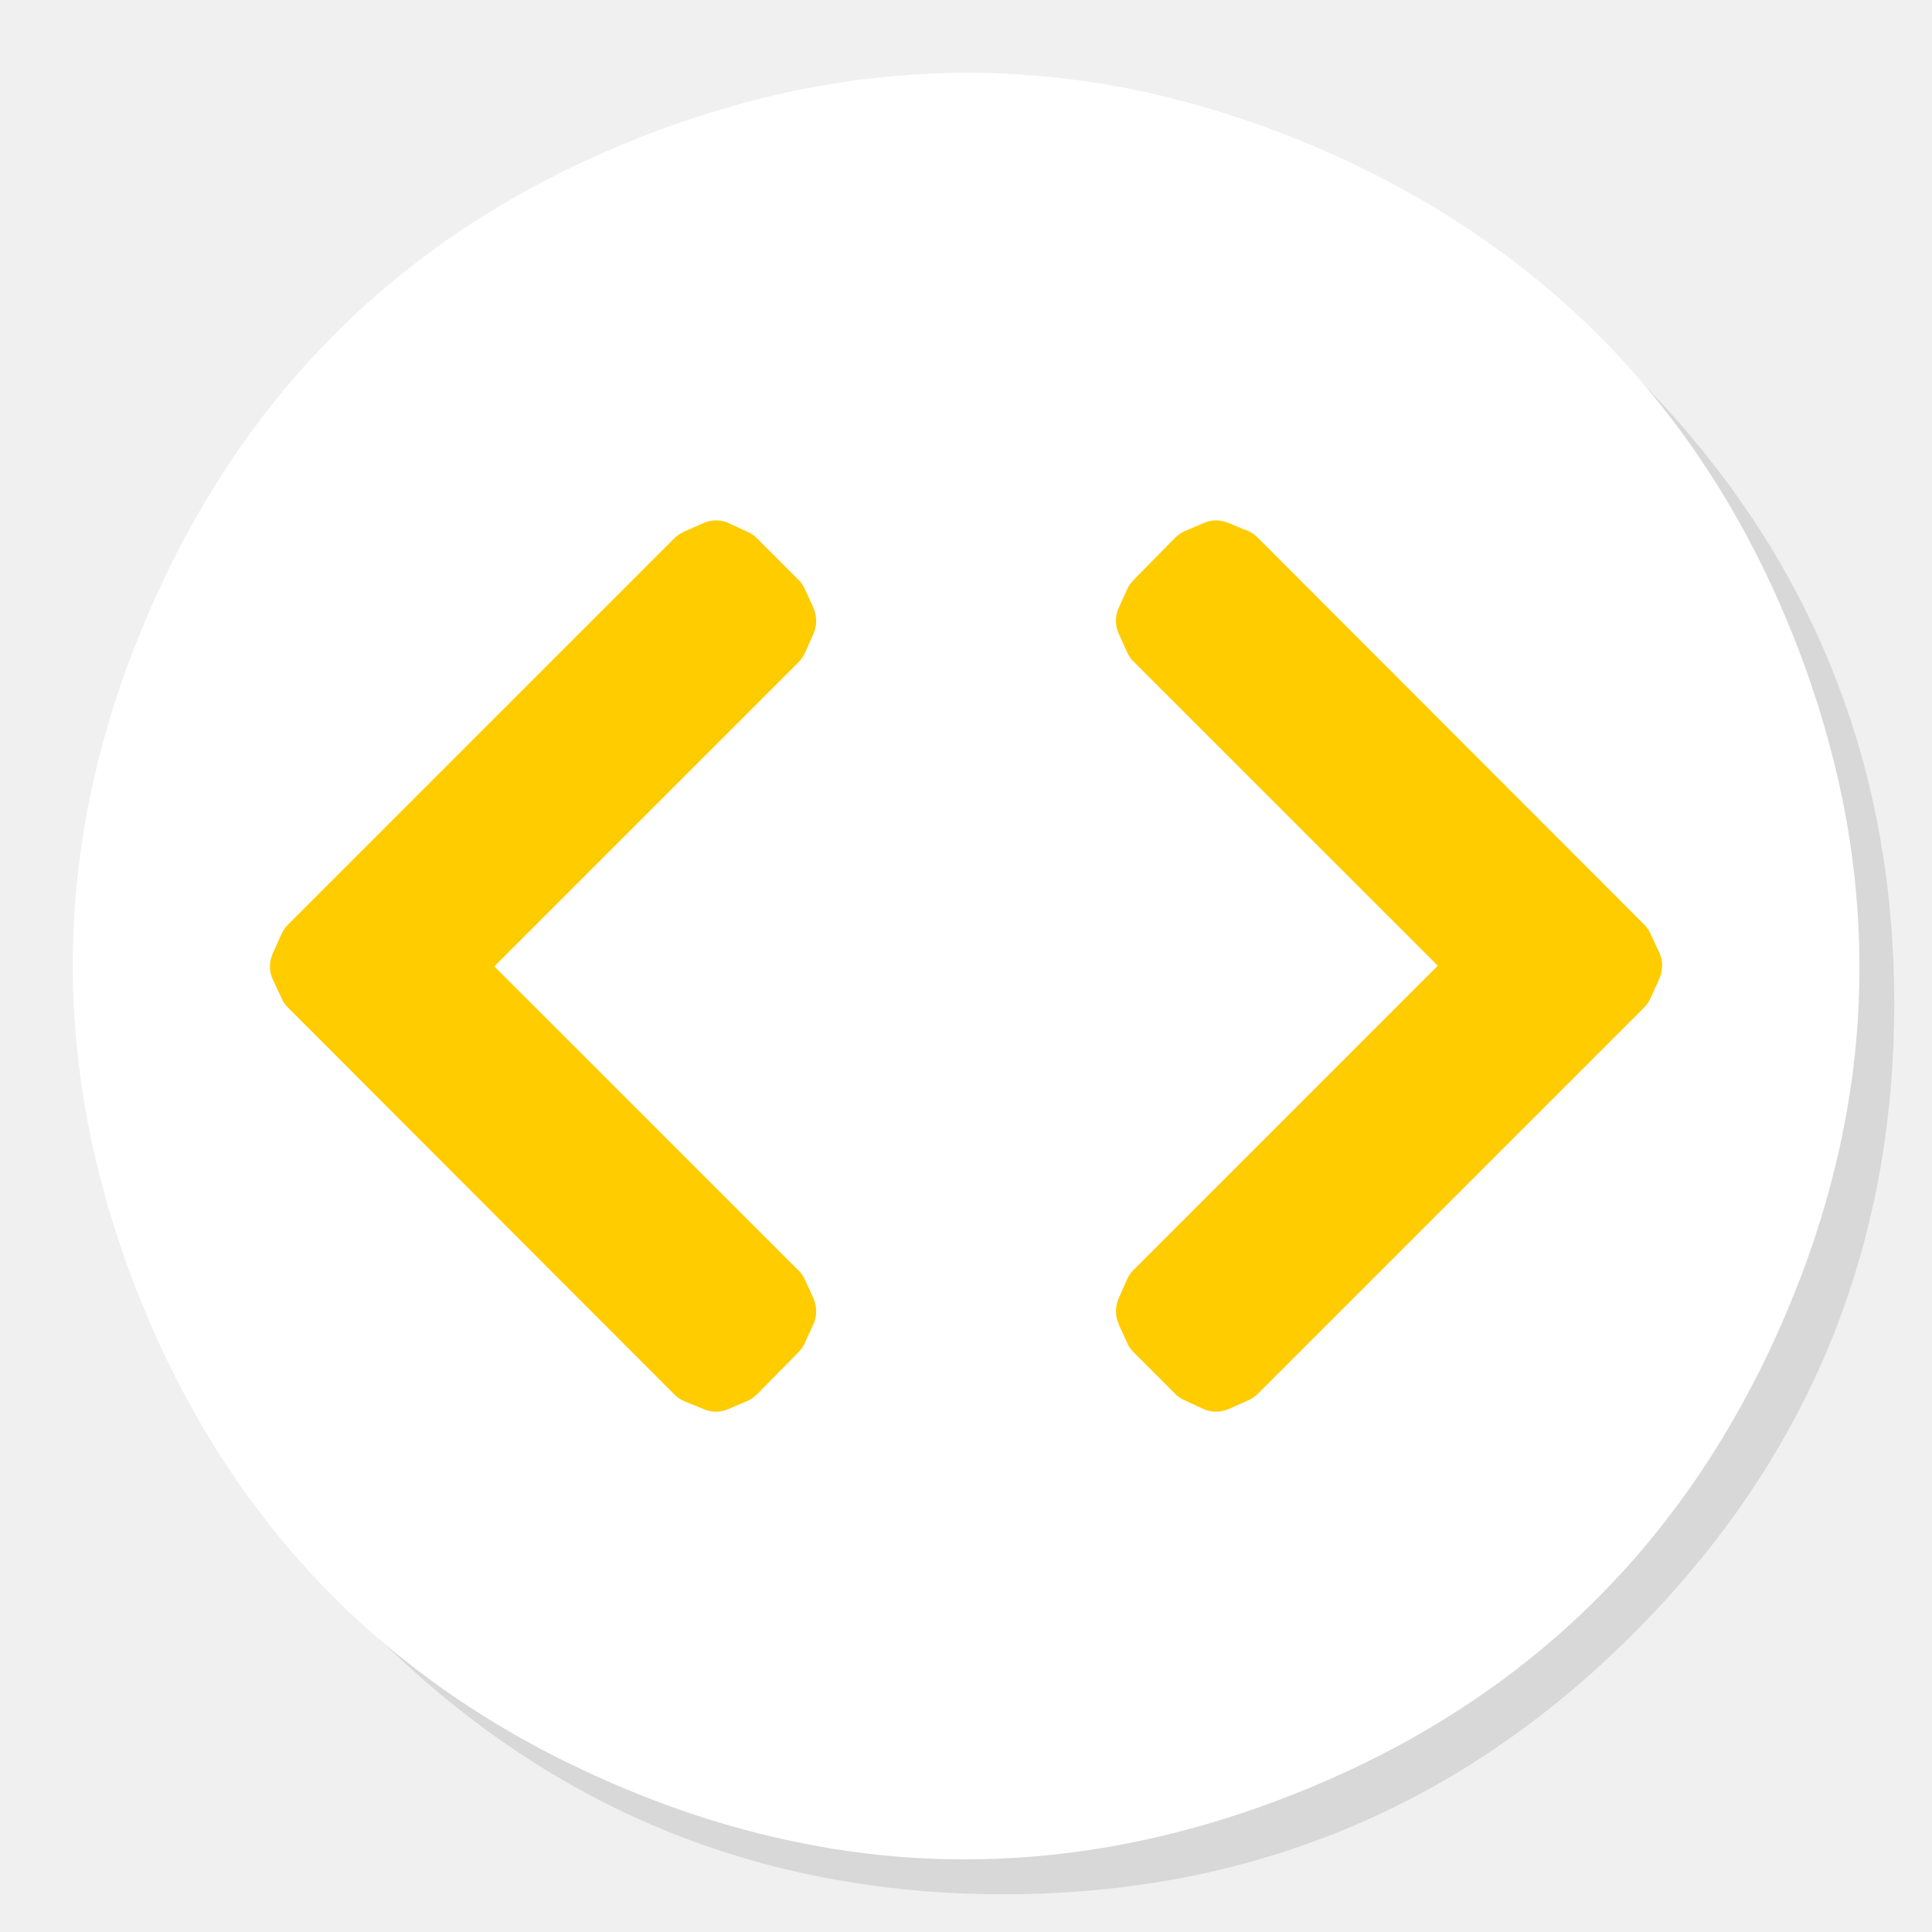
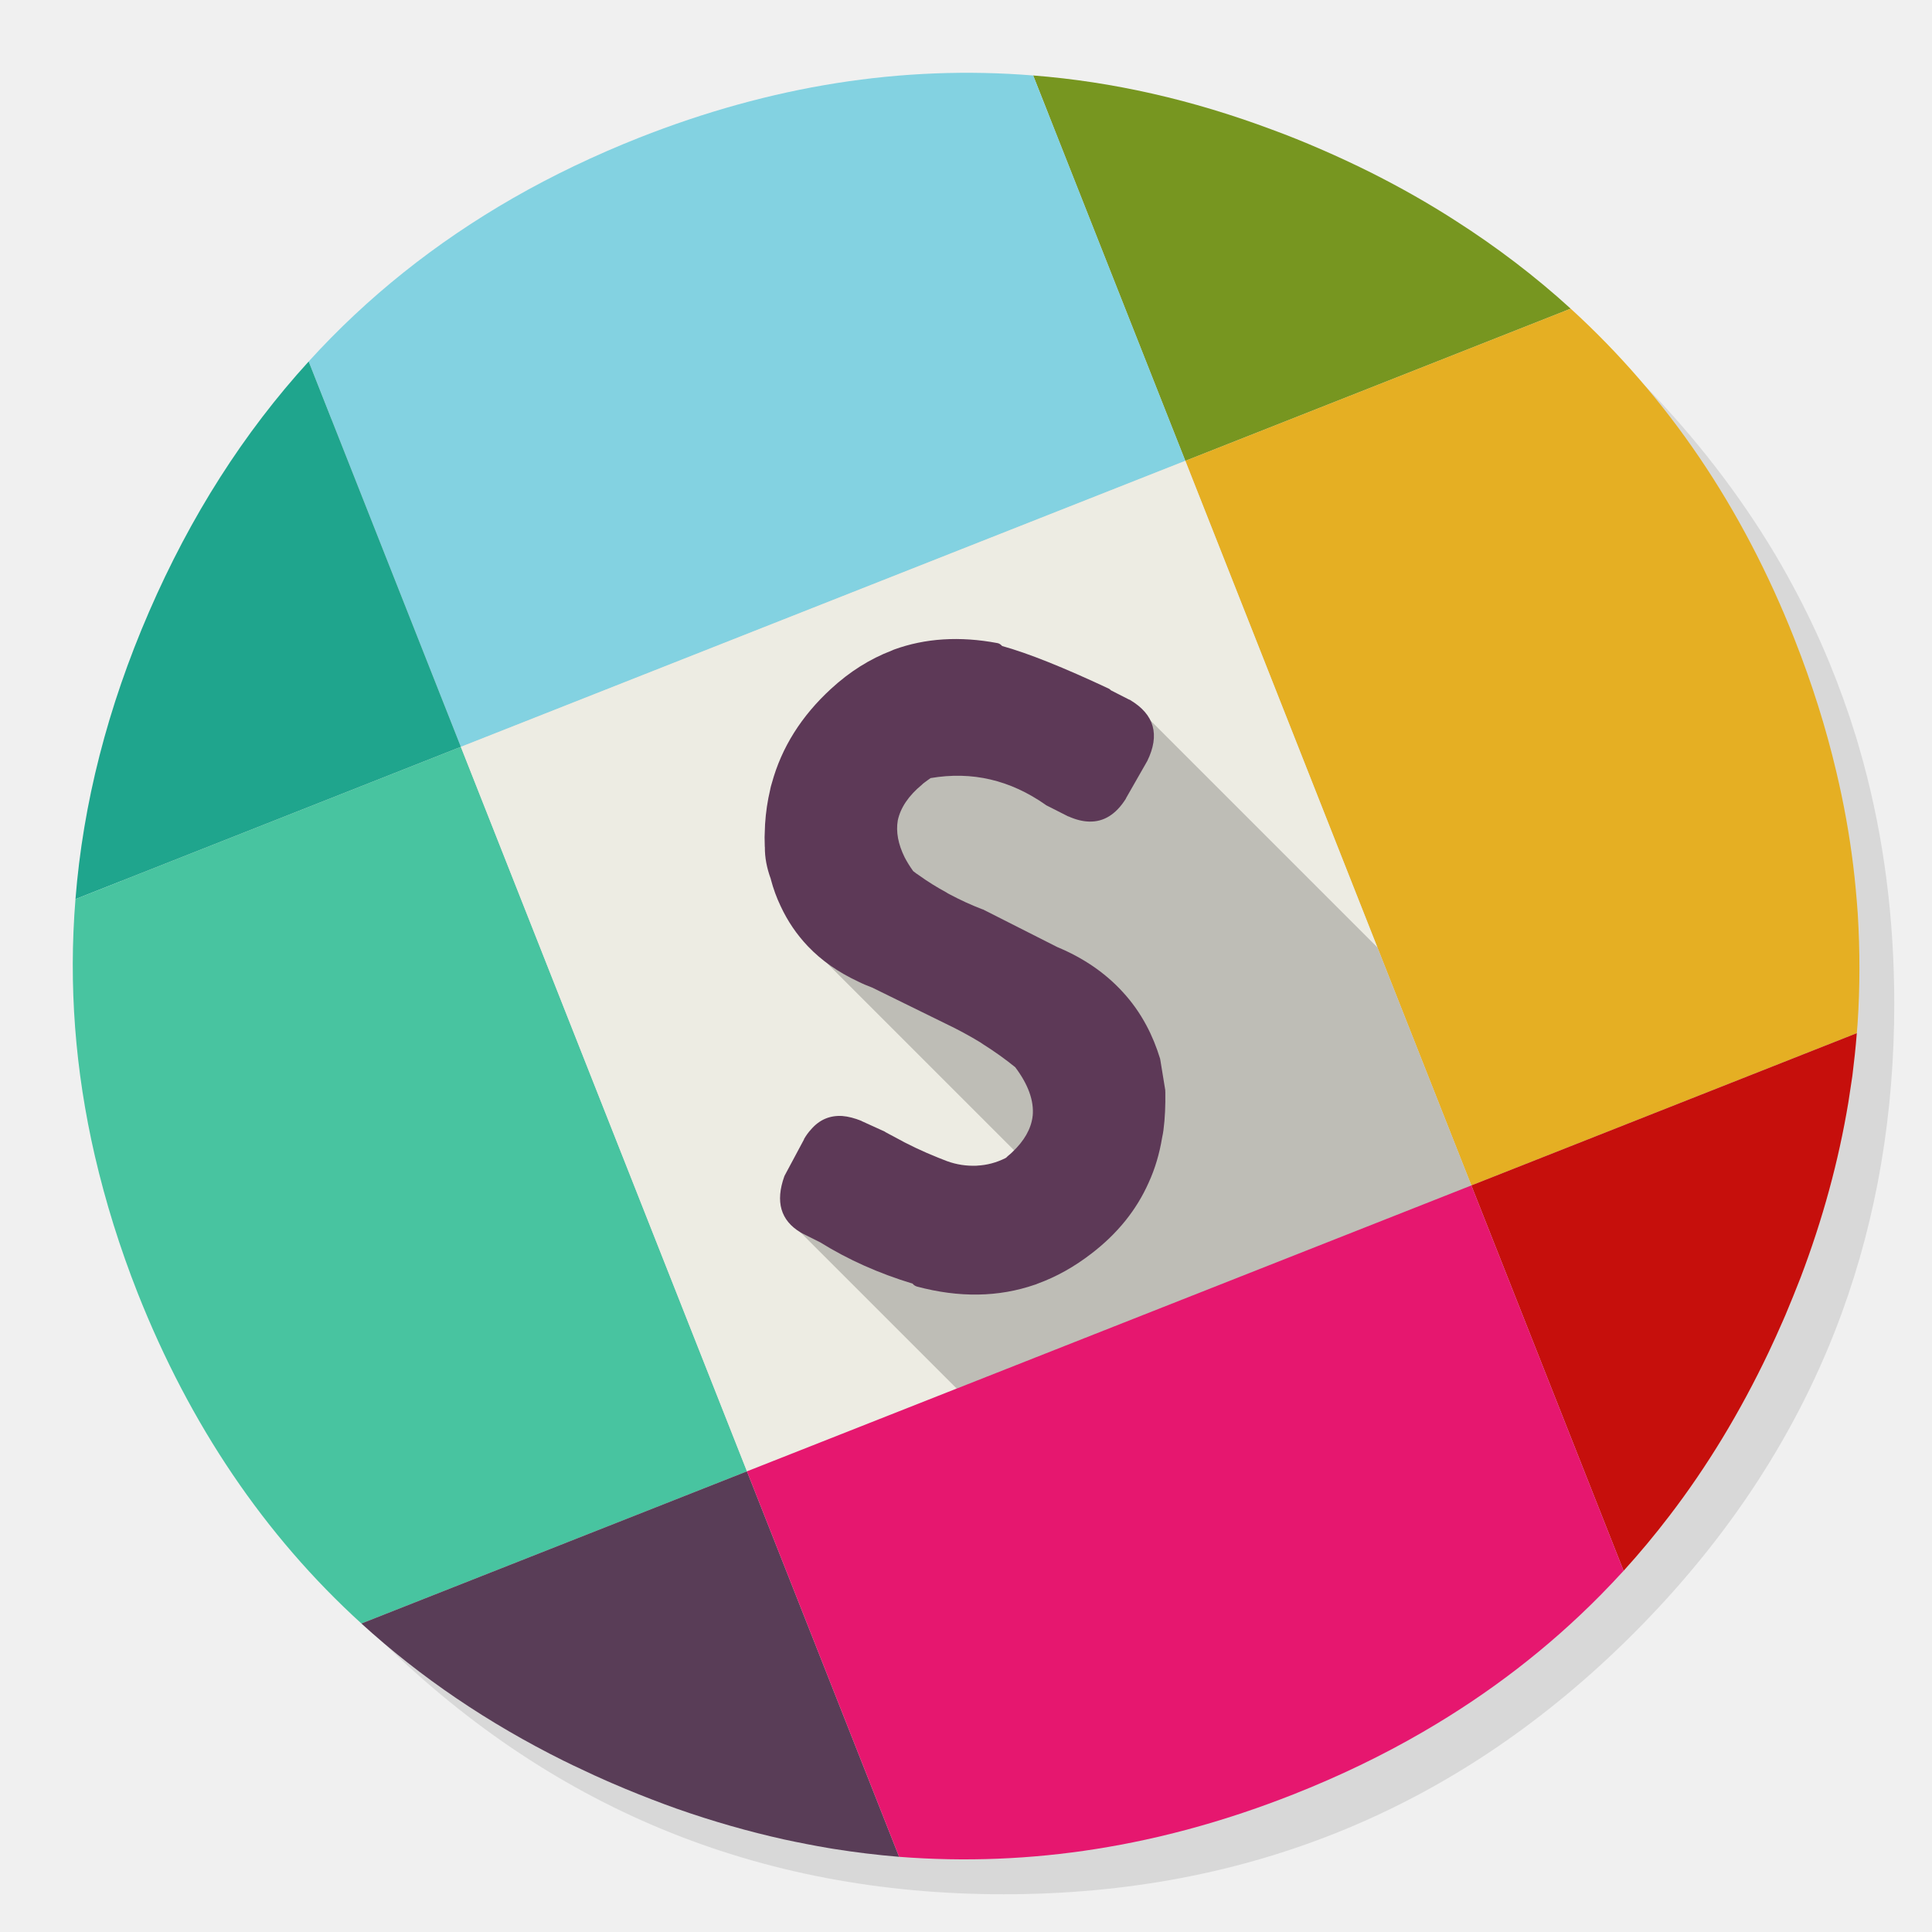
- <svg xmlns="http://www.w3.org/2000/svg" id="Codekit" image-rendering="optimizeSpeed" baseProfile="basic" version="1.1" style="background-color:#ffffff" x="0px" y="0px" width="1024px" height="1024px" viewBox="0 0 1024 1024" enable-background="new 0 0 1024 1024">
+ <svg xmlns="http://www.w3.org/2000/svg" id="Slack" image-rendering="optimizeSpeed" baseProfile="basic" version="1.1" style="background-color:#ffffff" x="0px" y="0px" width="1024px" height="1024px" viewBox="0 0 1024 1024" enable-background="new 0 0 1024 1024">
  <defs transform="matrix(1 0 0 1 0 0) " />
  <g id="shadow">
    <g id="shape">
      <path id="path" fill="#000000" fill-opacity="0.098" d="M969.65,351.3 Q961.05,330.45 950.25,310.45 C946.2,302.9 941.9,295.4 937.35,288.05 917.8,256.35 893.95,226.4 865.8,198.25 773.65,106.1 662.35,60 532,60 401.65,60 290.4,106.1 198.25,198.25 106.1,290.4 60,401.65 60,532 60,662.35 106.1,773.65 198.25,865.8 290.4,957.95 401.65,1004 532,1004 662.35,1004 773.65,957.95 865.8,865.8 916.55,815 953.35,758.4 976.15,696.05 994.7,645.2 1004,590.55 1004,532 1004,487.1 998.55,444.45 987.6,404.05 986.35,399.5 985.05,394.95 983.7,390.45 979.6,377.15 974.9,364.1 969.65,351.3z" />
    </g>
  </g>
  <g id="circle">
    <g id="shape2">
-       <path id="path1" fill="#FFFFFF" fill-opacity="1" d="M727.2,91.75 C718.5,87.4 709.35,83.1 699.95,79.05 691.35,75.3 682.8,71.85 674.05,68.65 631.95,52.9 589.8,43.3 547.6,40 478.2,34.4 408.65,45.4 338.7,73 315.25,82.3 293.05,92.9 272.1,104.9 230.8,128.6 194.5,157.55 163.6,191.6 Q112,248.2 79.05,324.15 C57,374.95 44,426 40,476.55 36.3,522.15 39.8,567.3 50.25,612.55 55.95,637.1 63.5,661.3 73,685.4 100.7,755.35 140.25,813.8 191.55,860.5 223,889.15 258.75,913.35 298.85,933.3 299,933.35 299.1,933.4 299.2,933.45 302.3,935 305.3,936.45 307.85,937.6 312.75,939.95 317.1,941.95 321.45,943.85 322.55,944.3 323.35,944.7 324.2,945.05 333.65,949.15 343.1,952.9 352.1,956.25 354.45,957.1 356.6,957.9 358.7,958.65 377.75,965.35 396.9,970.8 415.6,974.95 423.5,976.65 431.4,978.2 439.1,979.5 440.05,979.7 441.05,979.8 441.8,979.95 453.45,981.8 465,983.2 476.55,984.15 546.35,989.6 615.75,978.6 685.4,951.1 709.75,941.5 732.7,930.45 754.2,917.95 789.3,897.6 820.65,873.45 848.3,845.45 852.45,841.25 856.5,836.95 860.55,832.55 868.95,823.3 877.05,813.6 884.8,803.45 904.85,777.3 922.35,748.35 937.4,716.75 940,711.25 942.55,705.65 945.05,699.9 945.3,699.3 945.6,698.65 945.85,698.05 946,697.75 946.1,697.45 946.25,697.15 949.05,690.55 951.7,683.9 954.35,677.15 966,646.5 974.5,615.5 979.7,584.1 980.4,579.7 981.1,574.95 981.8,570.2 982.7,562.85 983.55,555.35 984.15,547.6 984.25,546.15 984.4,544.45 984.55,542.65 985.85,523.35 985.85,503.95 984.65,484.25 984.05,475.9 983.3,467.35 982.25,458.8 980.25,442.4 977.3,425.95 973.3,409.1 967.85,385.95 960.45,362.35 951.1,338.7 923.55,268.95 884.1,210.65 832.5,163.6 813.75,146.5 793.15,130.8 770.95,116.65 757.1,107.75 742.65,99.55 727.2,91.75z" />
+       <path id="path1" fill="#779620" fill-opacity="1" d="M727.2,91.75 C718.5,87.4 709.35,83.1 699.95,79.05 691.35,75.3 682.8,71.85 674.05,68.65 631.95,52.9 589.8,43.3 547.6,40 L628.25,244.25 832.5,163.6 C813.75,146.5 793.15,130.8 770.95,116.65 757.1,107.75 742.65,99.55 727.2,91.75z" />
+       <path id="path2" fill="#E5AF23" fill-opacity="1" d="M951.1,338.7 C923.55,268.95 884.1,210.65 832.5,163.6 L628.25,244.25 779.85,628.3 984.15,547.6 C984.25,546.15 984.4,544.45 984.55,542.65 985.85,523.35 985.85,503.95 984.65,484.25 984.05,475.9 983.3,467.35 982.25,458.8 980.25,442.4 977.3,425.95 973.3,409.1 967.85,385.95 960.45,362.35 951.1,338.7z" />
+       <path id="path3" fill="#C60F0C" fill-opacity="1" d="M937.4,716.75 C940,711.25 942.55,705.65 945.05,699.9 945.3,699.3 945.6,698.65 945.85,698.05 946,697.75 946.1,697.45 946.25,697.15 949.05,690.55 951.7,683.9 954.35,677.15 966,646.5 974.5,615.5 979.7,584.1 980.4,579.7 981.1,574.95 981.8,570.2 982.7,562.85 983.55,555.35 984.15,547.6 L779.85,628.3 860.55,832.55 C868.95,823.3 877.05,813.6 884.8,803.45 904.85,777.3 922.35,748.35 937.4,716.75z" />
+       <path id="path4" fill="#83D2E1" fill-opacity="1" d="M628.25,244.25 L547.6,40 C478.2,34.4 408.65,45.4 338.7,73 315.25,82.3 293.05,92.9 272.1,104.9 230.8,128.6 194.5,157.55 163.6,191.6 L244.25,395.85 628.25,244.25z" />
+       <path id="path5" fill="#1FA58D" fill-opacity="1" d="M244.25,395.85 L163.6,191.6 Q112,248.2 79.05,324.15 C57,374.95 44,426 40,476.55 L244.25,395.85z" />
+       <path id="path6" fill="#48C4A0" fill-opacity="1" d="M50.25,612.55 C55.95,637.1 63.5,661.3 73,685.4 100.7,755.35 140.25,813.8 191.55,860.5 L395.9,779.85 244.25,395.85 40,476.55 C36.3,522.15 39.8,567.3 50.25,612.55z" />
+       <path id="path7" fill="#EDECE3" fill-opacity="1" d="M244.25,395.85 L395.9,779.85 779.85,628.3 628.25,244.25 244.25,395.85z" />
+       <path id="path8" fill="#593D57" fill-opacity="1" d="M324.2,945.05 C333.65,949.15 343.1,952.9 352.1,956.25 354.45,957.1 356.6,957.9 358.7,958.65 377.75,965.35 396.9,970.8 415.6,974.95 423.5,976.65 431.4,978.2 439.1,979.5 440.05,979.7 441.05,979.8 441.8,979.95 453.45,981.8 465,983.2 476.55,984.15 L395.9,779.85 191.55,860.5 C223,889.15 258.75,913.35 298.85,933.3 299,933.35 299.1,933.4 299.2,933.45 302.3,935 305.3,936.45 307.85,937.6 312.75,939.95 317.1,941.95 321.45,943.85 322.55,944.3 323.35,944.7 324.2,945.05z" />
+       <path id="path9" fill="#E6176F" fill-opacity="1" d="M848.3,845.45 C852.45,841.25 856.5,836.95 860.55,832.55 L779.85,628.3 395.9,779.85 476.55,984.15 C546.35,989.6 615.75,978.6 685.4,951.1 709.75,941.5 732.7,930.45 754.2,917.95 789.3,897.6 820.65,873.45 848.3,845.45z" />
+     </g>
+   </g>
+   <g id="ico-shadow">
+     <g id="shape13">
+       <path id="path10" fill="#000000" fill-opacity="0.2" d="M779.85,628.3 L730.05,502.15 598.85,370.95 467.25,391.6 432.3,504.5 571.05,643.25 424.625,653.525 507.075,735.975 779.85,628.3z" />
    </g>
  </g>
  <g id="ico">
-     <g id="Symbole.__208_1" overflow="visible">
-       <g id="Calque.__202">
-         <g id="shape8">
-           <path id="path5" fill="#FFCC00" fill-opacity="1" d="M627.99,281.457 Q625.061,282.783 622.74,285.104 L600.802,307.429 C599.476,308.81 598.371,310.302 597.542,312.015 L597.542,312.126 592.955,322.128 C591.961,324.338 591.463,326.659 591.463,329.035 591.463,331.411 591.961,333.732 592.955,335.943 L597.542,346 C598.371,347.768 599.476,349.371 600.858,350.752 L600.913,350.752 762.05,511.834 600.913,672.972 600.858,672.972 C599.421,674.464 598.26,676.121 597.432,677.945 L592.845,688.334 592.845,688.389 C591.906,690.544 591.463,692.81 591.463,695.186 591.519,697.562 592.016,699.772 592.955,701.928 L592.955,701.983 597.542,712.04 C598.371,713.808 599.476,715.411 600.858,716.792 L600.913,716.792 622.851,738.731 622.851,738.786 C624.232,740.167 625.835,741.217 627.548,742.046 L627.603,742.046 637.605,746.688 C639.76,747.738 642.081,748.235 644.458,748.235 646.834,748.235 649.099,747.738 651.31,746.798 L661.699,742.157 661.754,742.101 C663.577,741.273 665.235,740.167 666.617,738.786 L871.52,533.883 C872.901,532.501 874.006,530.844 874.835,529.02 L874.89,528.965 879.532,518.576 C880.472,516.366 880.969,514.1 880.969,511.724 880.969,509.348 880.472,507.027 879.422,504.871 L874.78,494.869 874.78,494.814 C873.951,493.101 872.901,491.499 871.52,490.117 L666.617,284.938 C665.069,283.391 663.301,282.175 661.256,281.346 L650.868,277.091 C646.613,275.378 642.358,275.378 638.047,277.202 L628.045,281.457 627.99,281.457z M152.536,490.172 C151.154,491.554 150.049,493.212 149.22,495.035 L149.165,495.091 144.523,505.479 C143.584,507.69 143.086,509.955 143.086,512.332 143.086,514.708 143.584,517.029 144.633,519.184 L149.275,529.186 149.275,529.241 C150.104,530.954 151.154,532.557 152.536,533.938 L357.439,739.117 C358.986,740.665 360.754,741.88 362.799,742.709 L373.188,746.964 C377.443,748.677 381.698,748.677 386.008,746.854 L396.01,742.599 396.065,742.599 C397.999,741.715 399.768,740.499 401.315,738.952 L423.253,716.627 C424.579,715.245 425.684,713.753 426.513,712.04 L426.513,711.93 431.1,701.928 C432.094,699.717 432.592,697.396 432.592,695.02 432.592,692.644 432.094,690.323 431.1,688.113 L426.513,678.055 C425.684,676.287 424.579,674.685 423.198,673.303 L423.142,673.303 262.005,512.221 423.142,351.084 423.198,351.084 C424.634,349.592 425.795,347.934 426.624,346.11 L431.21,335.722 431.21,335.666 C432.15,333.511 432.592,331.246 432.592,328.869 432.537,326.493 432.039,324.283 431.1,322.128 L431.1,322.072 426.513,312.015 C425.684,310.247 424.579,308.644 423.198,307.263 L423.142,307.263 401.204,285.325 401.204,285.269 C399.823,283.888 398.22,282.838 396.507,282.009 L396.452,282.009 386.45,277.367 C384.295,276.317 381.974,275.82 379.598,275.82 377.222,275.82 374.956,276.317 372.746,277.257 L362.357,281.899 362.301,281.954 C360.478,282.783 358.82,283.888 357.439,285.269 L152.536,490.172z" />
-         </g>
-       </g>
+     <g id="shape15">
+       <path id="path11" fill="#5D3957" fill-opacity="1" d="M473.8,344.3 Q473.15,344.6 472.55,344.85 C461.05,349.25 450.4,355.95 440.5,365.05 424.75,379.5 414.25,396.2 409.1,415.05 408.75,416.1 408.5,417.15 408.25,418.25 408.3,418.35 408.25,418.45 408.2,418.6 406.8,424.45 405.9,430.55 405.5,436.85 405.4,439.15 405.3,441.45 405.25,443.7 405.25,445.4 405.3,447.05 405.35,448.65 L405.35,448.75 C405.35,448.8 405.35,448.9 405.4,449 L405.4,449.15 C405.35,454.45 406.4,460.05 408.55,465.9 L408.55,465.95 C408.55,466 408.6,466.05 408.6,466.15 L408.6,466.2 C409.9,471.1 411.6,475.75 413.7,480.15 417.45,488.25 422.3,495.35 428.25,501.6 435.45,509.15 444.3,515.3 454.75,520.2 457.15,521.4 459.65,522.45 462.3,523.45 L501.2,542.55 C507.6,545.6 513.7,548.9 519.55,552.45 520.05,552.8 520.55,553.1 521.1,553.5 527.05,557.25 532.8,561.35 538.1,565.65 544.95,574.75 548.1,583.4 547.35,591.4 547.25,591.45 547.25,591.6 547.3,591.75 546.45,598.4 542.85,604.7 536.5,610.7 535.9,611.3 535.2,611.9 534.45,612.5 534.1,612.8 533.7,613.15 533.35,613.55 533.2,613.6 533,613.75 532.85,613.85 528.05,616.25 523.05,617.55 518,617.8 517.8,617.85 517.7,617.9 517.55,617.85 512.25,618.05 507.05,617.3 501.85,615.4 500.3,614.8 498.7,614.15 497.15,613.55 489.05,610.3 481.3,606.65 473.9,602.5 472.35,601.65 470.8,600.9 469.2,600 469.15,599.9 469.05,599.8 468.9,599.75 L456.8,594.25 C456.75,594.25 456.75,594.25 456.7,594.2 L456.7,594.15 C453.05,592.65 449.6,591.75 446.45,591.5 439.85,591.1 434.3,593.45 429.85,598.65 428.5,600.1 427.3,601.75 426.2,603.65 426.15,603.65 426.15,603.65 426.15,603.75 L426.2,603.75 C426.15,603.8 426.1,603.85 426.15,603.9 L415.95,622.95 C415.85,623.15 415.8,623.35 415.7,623.5 410.9,636.95 413.75,646.85 424.3,653.2 L424.35,653.3 C424.5,653.35 424.55,653.4 424.7,653.45 L434.7,658.45 C449.5,667.65 465.85,674.95 483.7,680.35 484.3,681.15 485.1,681.6 486,681.9 508.45,687.9 529.3,687.55 548.55,680.9 549.05,680.75 549.4,680.65 549.85,680.4 559.8,676.8 569.3,671.5 578.45,664.45 592.2,653.9 602.3,641.45 608.8,626.85 612.2,619.45 614.55,611.45 615.95,602.95 616,602.8 616,602.75 616,602.7 616.25,601.5 616.5,600.25 616.65,599.05 617.5,592.55 617.75,585.8 617.65,578.75 L617.6,578.65 617.65,578.55 617.6,578.1 C617.6,578.05 617.6,578 617.6,577.95 617.6,577.9 617.65,577.75 617.6,577.7 L615,561.8 C615,561.75 615,561.7 614.95,561.65 614.95,561.55 614.95,561.4 614.9,561.2 612.95,554.85 610.55,548.95 607.6,543.45 604.1,536.9 599.9,531 595.05,525.75 585.85,515.7 574.3,507.75 560.35,501.95 L521.45,482.25 C521.4,482.15 521.35,482.15 521.3,482.2 L521.25,482.15 C521.15,482.05 521.05,482 520.85,482 520.8,481.95 520.75,481.95 520.7,481.95 514.65,479.65 508.85,476.95 503.1,473.9 502.55,473.65 502.05,473.3 501.6,473 496.6,470.3 491.75,467.3 487.1,463.95 486.05,463.3 485,462.5 484,461.7 482.2,459.2 480.75,456.8 479.5,454.45 476.05,447.45 474.8,440.9 475.85,434.8 477.3,428.1 481.55,421.75 488.65,415.9 489,415.55 489.35,415.2 489.8,414.9 490.9,414.1 492.05,413.2 493.25,412.4 515.2,408.65 535.45,413.4 554.25,426.6 L554.3,426.6 554.25,426.65 C554.45,426.8 554.6,426.85 554.7,426.9 L566.15,432.7 C566.3,432.7 566.35,432.7 566.4,432.75 570.2,434.45 573.8,435.35 577.2,435.45 585,435.7 591.5,431.65 596.75,423.3 596.7,423.25 596.7,423.25 596.8,423.2 L596.85,423 607.9,403.65 C608,403.5 608.05,403.45 608.05,403.4 614.9,389.45 611.85,378.65 598.95,371 598.9,370.95 598.9,370.95 598.85,370.95 L598.85,370.9 C598.7,370.9 598.6,370.85 598.55,370.85 L588.85,365.9 C588.55,365.55 588.15,365.3 587.8,365.05 563.75,353.75 544.85,346.2 531.15,342.4 531.15,342.35 531.1,342.25 531.05,342.3 530.4,341.55 529.55,341 528.65,340.85 508.7,337.1 490.4,338.25 473.8,344.3z" />
    </g>
  </g>
</svg>
